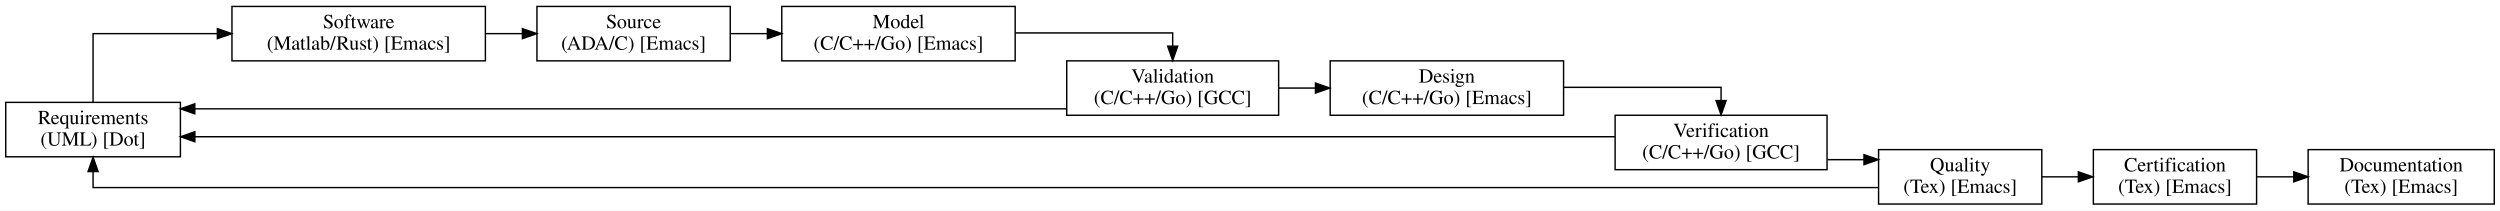
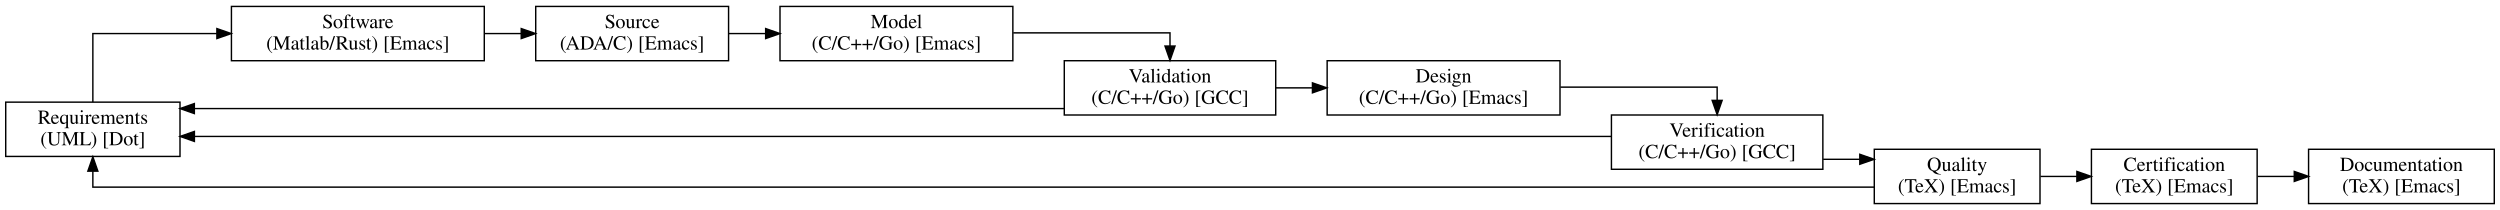
- <svg xmlns="http://www.w3.org/2000/svg" width="1746pt" height="147pt" viewBox="0.00 0.00 1746.00 147.00">
+ <svg xmlns="http://www.w3.org/2000/svg" width="1750pt" height="147pt" viewBox="0.00 0.00 1750.00 147.00">
  <g id="graph0" class="graph" transform="scale(1 1) rotate(0) translate(4 143)">
-     <polygon fill="white" stroke="transparent" points="-4,4 -4,-143 1742,-143 1742,4 -4,4" />
+     <polygon fill="white" stroke="transparent" points="-4,4 -4,-143 1746,-143 1746,4 -4,4" />
    <g id="node1" class="node">
      <polygon fill="none" stroke="black" points="0,-33.5 0,-71.5 122,-71.5 122,-33.5 0,-33.5" />
      <text text-anchor="middle" x="61" y="-56.3" font-family="Times,serif" font-size="14.00">Requirements </text>
      <text text-anchor="middle" x="61" y="-41.3" font-family="Times,serif" font-size="14.00">(UML) [Dot]</text>
    </g>
    <g id="node2" class="node">
      <polygon fill="none" stroke="black" points="158,-100.5 158,-138.5 335,-138.5 335,-100.5 158,-100.5" />
      <text text-anchor="middle" x="246.5" y="-123.3" font-family="Times,serif" font-size="14.00">Software </text>
      <text text-anchor="middle" x="246.5" y="-108.3" font-family="Times,serif" font-size="14.00">(Matlab/Rust) [Emacs]</text>
    </g>
    <g id="edge1" class="edge">
      <path fill="none" stroke="black" d="M61,-71.52C61,-91.33 61,-119.5 61,-119.5 61,-119.5 147.82,-119.5 147.82,-119.5" />
      <polygon fill="black" stroke="black" points="147.82,-123 157.82,-119.5 147.82,-116 147.82,-123" />
    </g>
    <g id="node3" class="node">
      <polygon fill="none" stroke="black" points="371,-100.5 371,-138.5 506,-138.5 506,-100.5 371,-100.5" />
      <text text-anchor="middle" x="438.5" y="-123.3" font-family="Times,serif" font-size="14.00">Source </text>
      <text text-anchor="middle" x="438.5" y="-108.3" font-family="Times,serif" font-size="14.00">(ADA/C) [Emacs]</text>
    </g>
    <g id="edge2" class="edge">
      <path fill="none" stroke="black" d="M335.19,-119.5C335.19,-119.5 360.86,-119.5 360.86,-119.5" />
      <polygon fill="black" stroke="black" points="360.86,-123 370.86,-119.5 360.86,-116 360.86,-123" />
    </g>
    <g id="node4" class="node">
      <polygon fill="none" stroke="black" points="542,-100.5 542,-138.5 705,-138.5 705,-100.5 542,-100.5" />
      <text text-anchor="middle" x="623.5" y="-123.3" font-family="Times,serif" font-size="14.00">Model </text>
      <text text-anchor="middle" x="623.5" y="-108.3" font-family="Times,serif" font-size="14.00">(C/C++/Go) [Emacs]</text>
    </g>
    <g id="edge3" class="edge">
      <path fill="none" stroke="black" d="M506.07,-119.5C506.07,-119.5 531.96,-119.5 531.96,-119.5" />
      <polygon fill="black" stroke="black" points="531.96,-123 541.96,-119.5 531.96,-116 531.96,-123" />
    </g>
    <g id="node5" class="node">
      <polygon fill="none" stroke="black" points="741,-62.5 741,-100.5 889,-100.5 889,-62.5 741,-62.5" />
      <text text-anchor="middle" x="815" y="-85.3" font-family="Times,serif" font-size="14.00">Validation </text>
      <text text-anchor="middle" x="815" y="-70.3" font-family="Times,serif" font-size="14.00">(C/C++/Go) [GCC]</text>
    </g>
    <g id="edge4" class="edge">
      <path fill="none" stroke="black" d="M705.27,-120C757.32,-120 815,-120 815,-120 815,-120 815,-110.75 815,-110.75" />
      <polygon fill="black" stroke="black" points="818.5,-110.75 815,-100.75 811.5,-110.75 818.5,-110.75" />
    </g>
    <g id="edge10" class="edge">
      <path fill="none" stroke="black" d="M740.99,-67C740.99,-67 132.04,-67 132.04,-67" />
      <polygon fill="black" stroke="black" points="132.04,-63.5 122.04,-67 132.04,-70.5 132.04,-63.5" />
    </g>
    <g id="node6" class="node">
      <polygon fill="none" stroke="black" points="925,-62.5 925,-100.5 1088,-100.5 1088,-62.5 925,-62.5" />
      <text text-anchor="middle" x="1006.5" y="-85.3" font-family="Times,serif" font-size="14.00">Design </text>
      <text text-anchor="middle" x="1006.5" y="-70.3" font-family="Times,serif" font-size="14.00">(C/C++/Go) [Emacs]</text>
    </g>
    <g id="edge5" class="edge">
      <path fill="none" stroke="black" d="M889.04,-81.5C889.04,-81.5 914.71,-81.5 914.71,-81.5" />
      <polygon fill="black" stroke="black" points="914.71,-85 924.71,-81.5 914.71,-78 914.71,-85" />
    </g>
    <g id="node7" class="node">
      <polygon fill="none" stroke="black" points="1124,-24.5 1124,-62.5 1272,-62.5 1272,-24.5 1124,-24.5" />
      <text text-anchor="middle" x="1198" y="-47.3" font-family="Times,serif" font-size="14.00">Verification </text>
      <text text-anchor="middle" x="1198" y="-32.3" font-family="Times,serif" font-size="14.00">(C/C++/Go) [GCC]</text>
    </g>
    <g id="edge6" class="edge">
      <path fill="none" stroke="black" d="M1088.27,-82C1140.32,-82 1198,-82 1198,-82 1198,-82 1198,-72.75 1198,-72.75" />
      <polygon fill="black" stroke="black" points="1201.5,-72.75 1198,-62.75 1194.5,-72.75 1201.5,-72.75" />
    </g>
    <g id="edge11" class="edge">
      <path fill="none" stroke="black" d="M1123.84,-47.5C1123.84,-47.5 132.08,-47.5 132.08,-47.5" />
      <polygon fill="black" stroke="black" points="132.08,-44 122.08,-47.5 132.08,-51 132.08,-44" />
    </g>
    <g id="node8" class="node">
-       <polygon fill="none" stroke="black" points="1308,-0.5 1308,-38.5 1422,-38.5 1422,-0.5 1308,-0.5" />
-       <text text-anchor="middle" x="1365" y="-23.3" font-family="Times,serif" font-size="14.00">Quality </text>
-       <text text-anchor="middle" x="1365" y="-8.3" font-family="Times,serif" font-size="14.00">(Tex) [Emacs]</text>
+       <polygon fill="none" stroke="black" points="1308,-0.5 1308,-38.5 1424,-38.5 1424,-0.5 1308,-0.5" />
+       <text text-anchor="middle" x="1366" y="-23.3" font-family="Times,serif" font-size="14.00">Quality </text>
+       <text text-anchor="middle" x="1366" y="-8.3" font-family="Times,serif" font-size="14.00">(TeX) [Emacs]</text>
    </g>
    <g id="edge7" class="edge">
-       <path fill="none" stroke="black" d="M1272.22,-31.5C1272.22,-31.5 1297.8,-31.5 1297.8,-31.5" />
-       <polygon fill="black" stroke="black" points="1297.8,-35 1307.8,-31.5 1297.8,-28 1297.8,-35" />
+       <path fill="none" stroke="black" d="M1272.18,-31.5C1272.18,-31.5 1297.86,-31.5 1297.86,-31.5" />
+       <polygon fill="black" stroke="black" points="1297.86,-35 1307.86,-31.5 1297.86,-28 1297.86,-35" />
    </g>
    <g id="edge12" class="edge">
-       <path fill="none" stroke="black" d="M1307.71,-12C1056.04,-12 61,-12 61,-12 61,-12 61,-23.2 61,-23.2" />
+       <path fill="none" stroke="black" d="M1307.82,-12C1054.57,-12 61,-12 61,-12 61,-12 61,-23.2 61,-23.2" />
      <polygon fill="black" stroke="black" points="57.5,-23.2 61,-33.2 64.5,-23.2 57.5,-23.2" />
    </g>
    <g id="node9" class="node">
-       <polygon fill="none" stroke="black" points="1458,-0.5 1458,-38.5 1572,-38.5 1572,-0.5 1458,-0.5" />
-       <text text-anchor="middle" x="1515" y="-23.3" font-family="Times,serif" font-size="14.00">Certification </text>
-       <text text-anchor="middle" x="1515" y="-8.3" font-family="Times,serif" font-size="14.00">(Tex) [Emacs]</text>
+       <polygon fill="none" stroke="black" points="1460,-0.5 1460,-38.5 1576,-38.5 1576,-0.5 1460,-0.5" />
+       <text text-anchor="middle" x="1518" y="-23.3" font-family="Times,serif" font-size="14.00">Certification </text>
+       <text text-anchor="middle" x="1518" y="-8.3" font-family="Times,serif" font-size="14.00">(TeX) [Emacs]</text>
    </g>
    <g id="edge8" class="edge">
-       <path fill="none" stroke="black" d="M1422.14,-19.5C1422.14,-19.5 1447.53,-19.5 1447.53,-19.5" />
-       <polygon fill="black" stroke="black" points="1447.53,-23 1457.53,-19.5 1447.53,-16 1447.53,-23" />
+       <path fill="none" stroke="black" d="M1424.33,-19.5C1424.33,-19.5 1449.82,-19.5 1449.82,-19.5" />
+       <polygon fill="black" stroke="black" points="1449.82,-23 1459.82,-19.5 1449.82,-16 1449.82,-23" />
    </g>
    <g id="node10" class="node">
-       <polygon fill="none" stroke="black" points="1608,-0.5 1608,-38.5 1738,-38.5 1738,-0.5 1608,-0.5" />
-       <text text-anchor="middle" x="1673" y="-23.3" font-family="Times,serif" font-size="14.00">Documentation </text>
-       <text text-anchor="middle" x="1673" y="-8.3" font-family="Times,serif" font-size="14.00">(Tex) [Emacs]</text>
+       <polygon fill="none" stroke="black" points="1612,-0.5 1612,-38.5 1742,-38.5 1742,-0.5 1612,-0.5" />
+       <text text-anchor="middle" x="1677" y="-23.3" font-family="Times,serif" font-size="14.00">Documentation </text>
+       <text text-anchor="middle" x="1677" y="-8.3" font-family="Times,serif" font-size="14.00">(TeX) [Emacs]</text>
    </g>
    <g id="edge9" class="edge">
-       <path fill="none" stroke="black" d="M1572.04,-19.5C1572.04,-19.5 1597.99,-19.5 1597.99,-19.5" />
-       <polygon fill="black" stroke="black" points="1597.99,-23 1607.99,-19.5 1597.99,-16 1597.99,-23" />
+       <path fill="none" stroke="black" d="M1576.3,-19.5C1576.3,-19.5 1601.99,-19.5 1601.99,-19.5" />
+       <polygon fill="black" stroke="black" points="1601.99,-23 1611.99,-19.5 1601.99,-16 1601.99,-23" />
    </g>
  </g>
</svg>
